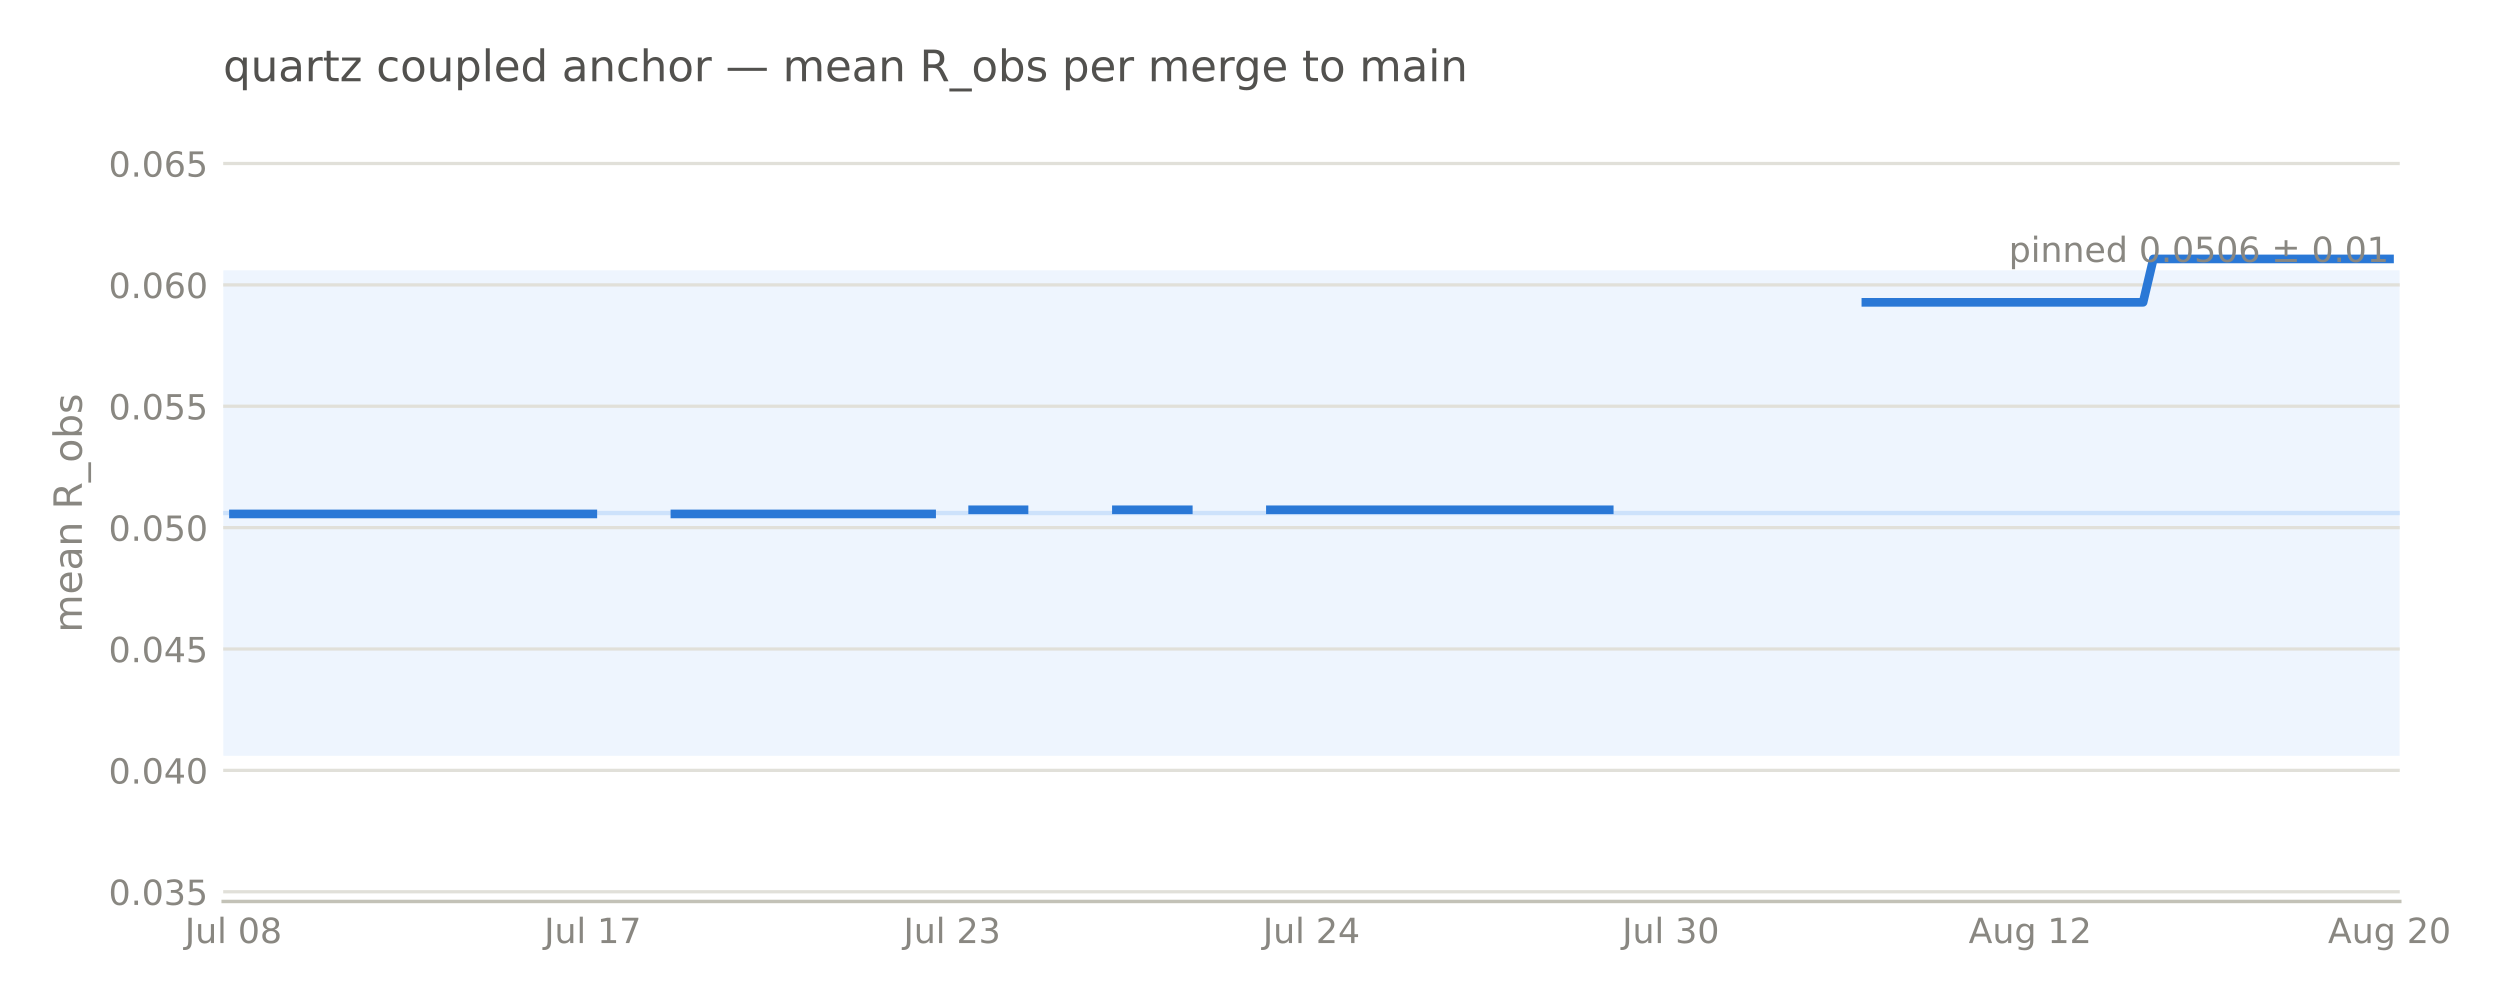
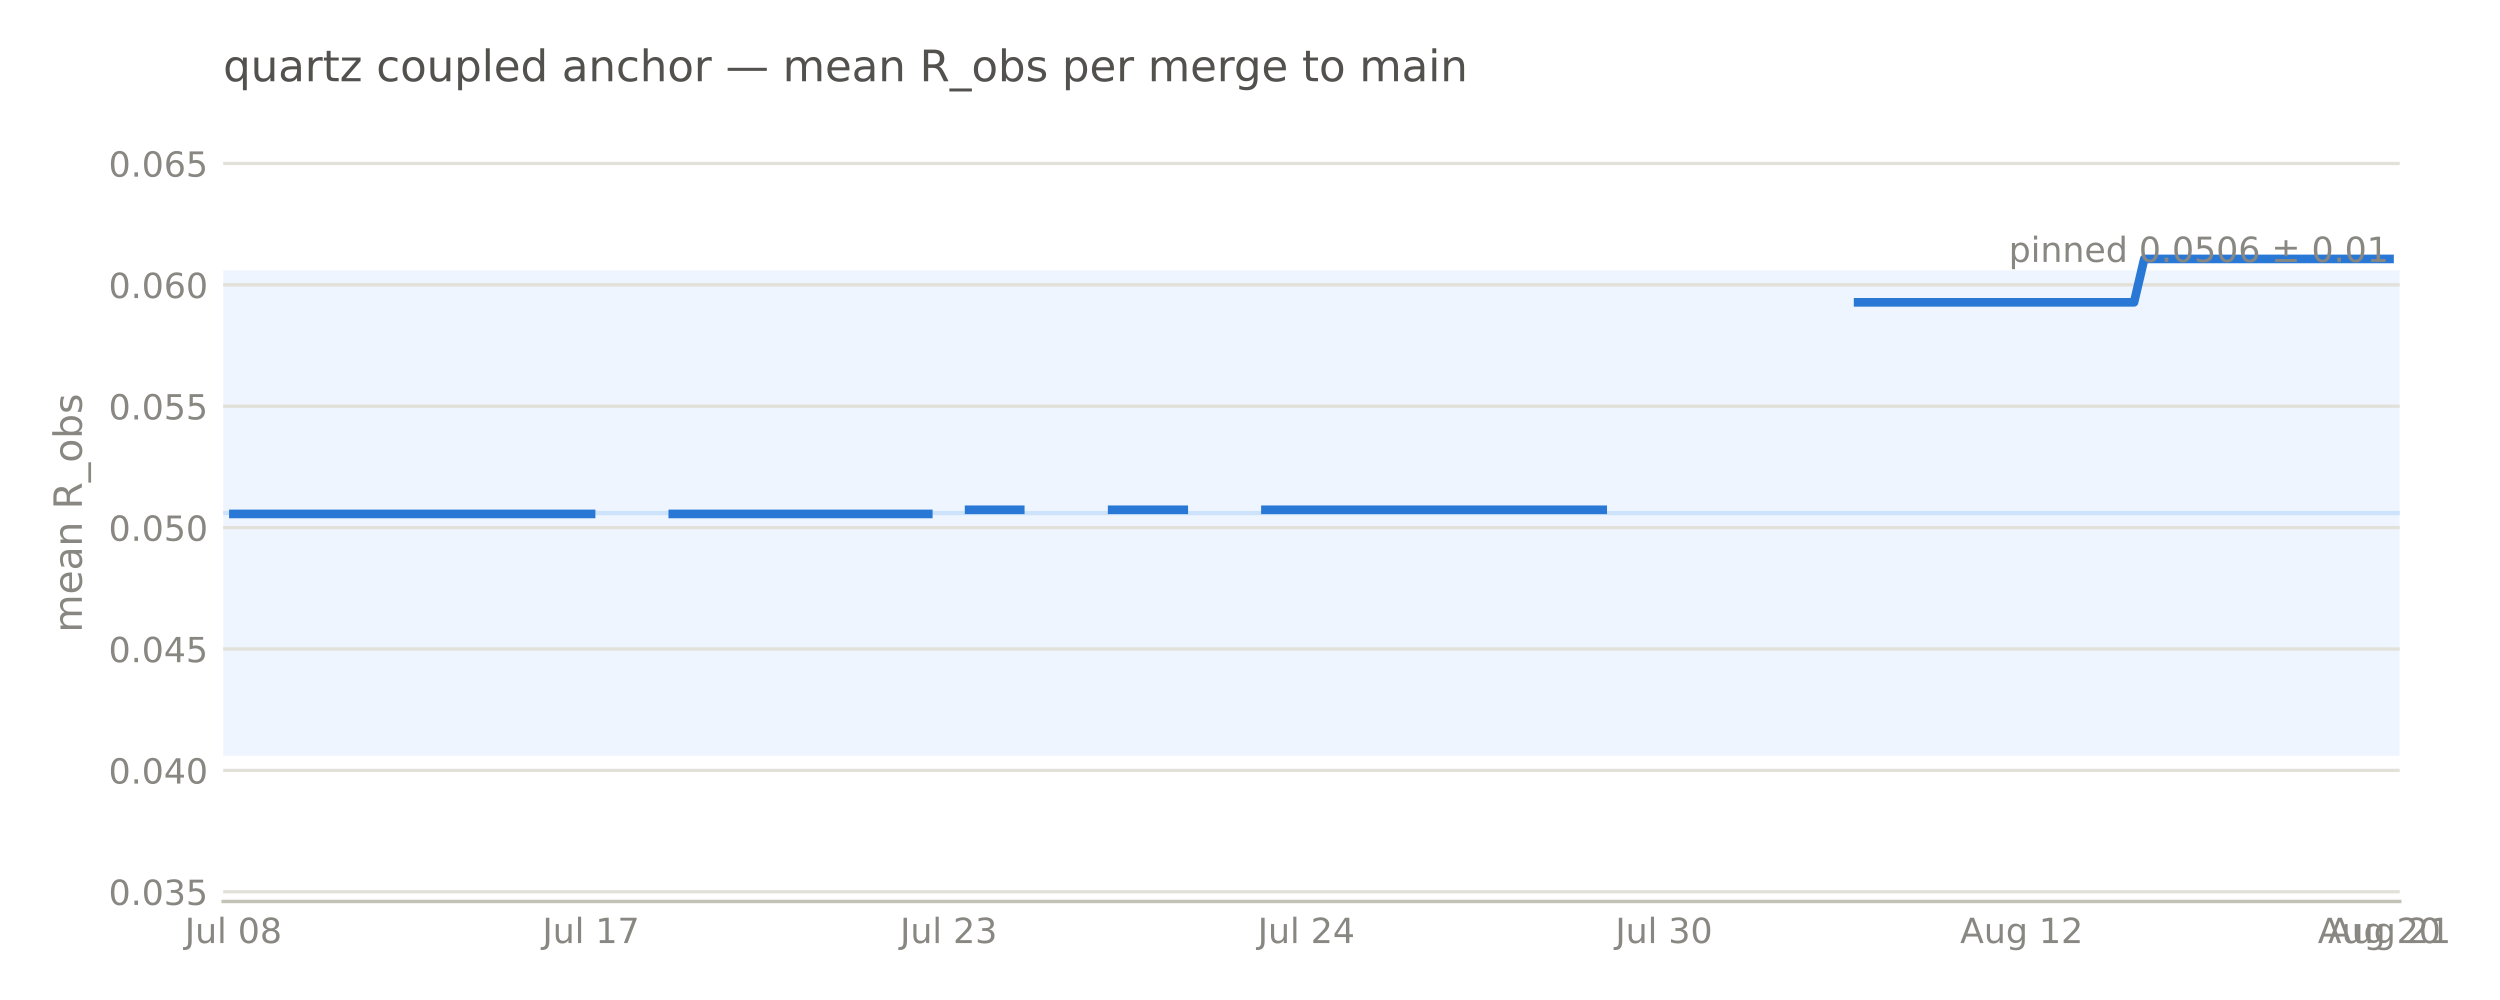
<svg xmlns="http://www.w3.org/2000/svg" width="576pt" height="230.4pt" viewBox="0 0 576 230.4" version="1.1">
  <defs>
    <style type="text/css">*{stroke-linejoin: round; stroke-linecap: butt}</style>
  </defs>
  <g id="figure_1">
    <g id="patch_1">
      <path d="M 0 230.4  L 576 230.4  L 576 0  L 0 0  L 0 230.4  z " style="fill: none; opacity: 0" />
    </g>
    <g id="axes_1">
      <g id="patch_2">
-         <path d="M 51.422 207.698  L 552.906 207.698  L 552.906 28.72  L 51.422 28.72  L 51.422 207.698  z " style="fill: none" />
+         <path d="M 51.422 207.698  L 552.896 207.698  L 552.896 28.72  L 51.422 28.72  L 51.422 207.698  z " style="fill: none" />
      </g>
      <g id="patch_3">
-         <path d="M 51.422 174.14  L 552.906 174.14  L 552.906 62.278  L 51.422 62.278  z " clip-path="url(#pbd918b5594)" style="fill: #cde2fb; opacity: 0.35" />
+         <path d="M 51.422 174.14  L 552.896 174.14  L 552.896 62.278  L 51.422 62.278  z " clip-path="url(#pd6af1511f3)" style="fill: #cde2fb; opacity: 0.35" />
      </g>
      <g id="matplotlib.axis_1">
        <g id="xtick_1">
          <g id="line2d_1" />
          <g id="text_1">
-             <text style="font-size: 8px; font-family: 'DejaVu Sans', 'Bitstream Vera Sans', 'Computer Modern Sans Serif', 'Lucida Grande', 'Verdana', 'Geneva', 'Lucid', 'Arial', 'Helvetica', 'Avant Garde', sans-serif; text-anchor: middle; fill: #898781" x="53.788" y="217.277" transform="rotate(-0 53.7876 217.2769)">Jul 08</text>
+             <text style="font-size: 8px; font-family: 'DejaVu Sans', 'Bitstream Vera Sans', 'Computer Modern Sans Serif', 'Lucida Grande', 'Verdana', 'Geneva', 'Lucid', 'Arial', 'Helvetica', 'Avant Garde', sans-serif; text-anchor: middle; fill: #898781" x="53.776" y="217.277" transform="rotate(-0 53.77645 217.2769)">Jul 08</text>
          </g>
        </g>
        <g id="xtick_2">
          <g id="line2d_2" />
          <g id="text_2">
-             <text style="font-size: 8px; font-family: 'DejaVu Sans', 'Bitstream Vera Sans', 'Computer Modern Sans Serif', 'Lucida Grande', 'Verdana', 'Geneva', 'Lucid', 'Arial', 'Helvetica', 'Avant Garde', sans-serif; text-anchor: middle; fill: #898781" x="136.58" y="217.277" transform="rotate(-0 136.5797 217.2769)">Jul 17</text>
+             <text style="font-size: 8px; font-family: 'DejaVu Sans', 'Bitstream Vera Sans', 'Computer Modern Sans Serif', 'Lucida Grande', 'Verdana', 'Geneva', 'Lucid', 'Arial', 'Helvetica', 'Avant Garde', sans-serif; text-anchor: middle; fill: #898781" x="136.178" y="217.277" transform="rotate(-0 136.1782 217.2769)">Jul 17</text>
          </g>
        </g>
        <g id="xtick_3">
          <g id="line2d_3" />
          <g id="text_3">
-             <text style="font-size: 8px; font-family: 'DejaVu Sans', 'Bitstream Vera Sans', 'Computer Modern Sans Serif', 'Lucida Grande', 'Verdana', 'Geneva', 'Lucid', 'Arial', 'Helvetica', 'Avant Garde', sans-serif; text-anchor: middle; fill: #898781" x="219.372" y="217.277" transform="rotate(-0 219.3718 217.2769)">Jul 23</text>
+             <text style="font-size: 8px; font-family: 'DejaVu Sans', 'Bitstream Vera Sans', 'Computer Modern Sans Serif', 'Lucida Grande', 'Verdana', 'Geneva', 'Lucid', 'Arial', 'Helvetica', 'Avant Garde', sans-serif; text-anchor: middle; fill: #898781" x="218.58" y="217.277" transform="rotate(-0 218.58 217.2769)">Jul 23</text>
          </g>
        </g>
        <g id="xtick_4">
          <g id="line2d_4" />
          <g id="text_4">
-             <text style="font-size: 8px; font-family: 'DejaVu Sans', 'Bitstream Vera Sans', 'Computer Modern Sans Serif', 'Lucida Grande', 'Verdana', 'Geneva', 'Lucid', 'Arial', 'Helvetica', 'Avant Garde', sans-serif; text-anchor: middle; fill: #898781" x="302.164" y="217.277" transform="rotate(-0 302.1639 217.2769)">Jul 24</text>
+             <text style="font-size: 8px; font-family: 'DejaVu Sans', 'Bitstream Vera Sans', 'Computer Modern Sans Serif', 'Lucida Grande', 'Verdana', 'Geneva', 'Lucid', 'Arial', 'Helvetica', 'Avant Garde', sans-serif; text-anchor: middle; fill: #898781" x="300.982" y="217.277" transform="rotate(-0 300.9818 217.2769)">Jul 24</text>
          </g>
        </g>
        <g id="xtick_5">
          <g id="line2d_5" />
          <g id="text_5">
-             <text style="font-size: 8px; font-family: 'DejaVu Sans', 'Bitstream Vera Sans', 'Computer Modern Sans Serif', 'Lucida Grande', 'Verdana', 'Geneva', 'Lucid', 'Arial', 'Helvetica', 'Avant Garde', sans-serif; text-anchor: middle; fill: #898781" x="384.956" y="217.277" transform="rotate(-0 384.956 217.2769)">Jul 30</text>
+             <text style="font-size: 8px; font-family: 'DejaVu Sans', 'Bitstream Vera Sans', 'Computer Modern Sans Serif', 'Lucida Grande', 'Verdana', 'Geneva', 'Lucid', 'Arial', 'Helvetica', 'Avant Garde', sans-serif; text-anchor: middle; fill: #898781" x="383.384" y="217.277" transform="rotate(-0 383.3836 217.2769)">Jul 30</text>
          </g>
        </g>
        <g id="xtick_6">
          <g id="line2d_6" />
          <g id="text_6">
-             <text style="font-size: 8px; font-family: 'DejaVu Sans', 'Bitstream Vera Sans', 'Computer Modern Sans Serif', 'Lucida Grande', 'Verdana', 'Geneva', 'Lucid', 'Arial', 'Helvetica', 'Avant Garde', sans-serif; text-anchor: middle; fill: #898781" x="467.748" y="217.276" transform="rotate(-0 467.7481 217.2763)">Aug 12</text>
+             <text style="font-size: 8px; font-family: 'DejaVu Sans', 'Bitstream Vera Sans', 'Computer Modern Sans Serif', 'Lucida Grande', 'Verdana', 'Geneva', 'Lucid', 'Arial', 'Helvetica', 'Avant Garde', sans-serif; text-anchor: middle; fill: #898781" x="465.785" y="217.276" transform="rotate(-0 465.7853 217.2763)">Aug 12</text>
          </g>
        </g>
        <g id="xtick_7">
          <g id="line2d_7" />
          <g id="text_7">
-             <text style="font-size: 8px; font-family: 'DejaVu Sans', 'Bitstream Vera Sans', 'Computer Modern Sans Serif', 'Lucida Grande', 'Verdana', 'Geneva', 'Lucid', 'Arial', 'Helvetica', 'Avant Garde', sans-serif; text-anchor: middle; fill: #898781" x="550.54" y="217.276" transform="rotate(-0 550.5402 217.2763)">Aug 20</text>
+             <text style="font-size: 8px; font-family: 'DejaVu Sans', 'Bitstream Vera Sans', 'Computer Modern Sans Serif', 'Lucida Grande', 'Verdana', 'Geneva', 'Lucid', 'Arial', 'Helvetica', 'Avant Garde', sans-serif; text-anchor: middle; fill: #898781" x="548.187" y="217.276" transform="rotate(-0 548.1871 217.2763)">Aug 20</text>
+           </g>
+         </g>
+         <g id="xtick_8">
+           <g id="line2d_8" />
+           <g id="text_8">
+             <text style="font-size: 8px; font-family: 'DejaVu Sans', 'Bitstream Vera Sans', 'Computer Modern Sans Serif', 'Lucida Grande', 'Verdana', 'Geneva', 'Lucid', 'Arial', 'Helvetica', 'Avant Garde', sans-serif; text-anchor: middle; fill: #898781" x="550.541" y="217.276" transform="rotate(-0 550.5414 217.2763)">Aug 21</text>
          </g>
        </g>
      </g>
      <g id="matplotlib.axis_2">
        <g id="ytick_1">
-           <g id="line2d_8">
-             <path d="M 51.422 205.461  L 552.906 205.461  " clip-path="url(#pbd918b5594)" style="fill: none; stroke: #e1e0d9; stroke-width: 0.75; stroke-linecap: square" />
+           <g id="line2d_9">
+             <path d="M 51.422 205.461  L 552.896 205.461  " clip-path="url(#pd6af1511f3)" style="fill: none; stroke: #e1e0d9; stroke-width: 0.75; stroke-linecap: square" />
          </g>
-           <g id="line2d_9" />
-           <g id="text_8">
+           <g id="line2d_10" />
+           <g id="text_9">
            <text style="font-size: 8px; font-family: 'DejaVu Sans', 'Bitstream Vera Sans', 'Computer Modern Sans Serif', 'Lucida Grande', 'Verdana', 'Geneva', 'Lucid', 'Arial', 'Helvetica', 'Avant Garde', sans-serif; text-anchor: end; fill: #898781" x="47.922" y="208.5" transform="rotate(-0 47.92211 208.5)">0.035</text>
          </g>
        </g>
        <g id="ytick_2">
-           <g id="line2d_10">
-             <path d="M 51.422 177.496  L 552.906 177.496  " clip-path="url(#pbd918b5594)" style="fill: none; stroke: #e1e0d9; stroke-width: 0.75; stroke-linecap: square" />
+           <g id="line2d_11">
+             <path d="M 51.422 177.496  L 552.896 177.496  " clip-path="url(#pd6af1511f3)" style="fill: none; stroke: #e1e0d9; stroke-width: 0.75; stroke-linecap: square" />
          </g>
-           <g id="line2d_11" />
-           <g id="text_9">
+           <g id="line2d_12" />
+           <g id="text_10">
            <text style="font-size: 8px; font-family: 'DejaVu Sans', 'Bitstream Vera Sans', 'Computer Modern Sans Serif', 'Lucida Grande', 'Verdana', 'Geneva', 'Lucid', 'Arial', 'Helvetica', 'Avant Garde', sans-serif; text-anchor: end; fill: #898781" x="47.922" y="180.535" transform="rotate(-0 47.92211 180.5346)">0.040</text>
          </g>
        </g>
        <g id="ytick_3">
-           <g id="line2d_12">
-             <path d="M 51.422 149.53  L 552.906 149.53  " clip-path="url(#pbd918b5594)" style="fill: none; stroke: #e1e0d9; stroke-width: 0.75; stroke-linecap: square" />
+           <g id="line2d_13">
+             <path d="M 51.422 149.53  L 552.896 149.53  " clip-path="url(#pd6af1511f3)" style="fill: none; stroke: #e1e0d9; stroke-width: 0.75; stroke-linecap: square" />
          </g>
-           <g id="line2d_13" />
-           <g id="text_10">
+           <g id="line2d_14" />
+           <g id="text_11">
            <text style="font-size: 8px; font-family: 'DejaVu Sans', 'Bitstream Vera Sans', 'Computer Modern Sans Serif', 'Lucida Grande', 'Verdana', 'Geneva', 'Lucid', 'Arial', 'Helvetica', 'Avant Garde', sans-serif; text-anchor: end; fill: #898781" x="47.922" y="152.569" transform="rotate(-0 47.92211 152.5693)">0.045</text>
          </g>
        </g>
        <g id="ytick_4">
-           <g id="line2d_14">
-             <path d="M 51.422 121.565  L 552.906 121.565  " clip-path="url(#pbd918b5594)" style="fill: none; stroke: #e1e0d9; stroke-width: 0.75; stroke-linecap: square" />
+           <g id="line2d_15">
+             <path d="M 51.422 121.565  L 552.896 121.565  " clip-path="url(#pd6af1511f3)" style="fill: none; stroke: #e1e0d9; stroke-width: 0.75; stroke-linecap: square" />
          </g>
-           <g id="line2d_15" />
-           <g id="text_11">
+           <g id="line2d_16" />
+           <g id="text_12">
            <text style="font-size: 8px; font-family: 'DejaVu Sans', 'Bitstream Vera Sans', 'Computer Modern Sans Serif', 'Lucida Grande', 'Verdana', 'Geneva', 'Lucid', 'Arial', 'Helvetica', 'Avant Garde', sans-serif; text-anchor: end; fill: #898781" x="47.922" y="124.604" transform="rotate(-0 47.92211 124.604)">0.050</text>
          </g>
        </g>
        <g id="ytick_5">
-           <g id="line2d_16">
-             <path d="M 51.422 93.6  L 552.906 93.6  " clip-path="url(#pbd918b5594)" style="fill: none; stroke: #e1e0d9; stroke-width: 0.75; stroke-linecap: square" />
+           <g id="line2d_17">
+             <path d="M 51.422 93.6  L 552.896 93.6  " clip-path="url(#pd6af1511f3)" style="fill: none; stroke: #e1e0d9; stroke-width: 0.75; stroke-linecap: square" />
          </g>
-           <g id="line2d_17" />
-           <g id="text_12">
+           <g id="line2d_18" />
+           <g id="text_13">
            <text style="font-size: 8px; font-family: 'DejaVu Sans', 'Bitstream Vera Sans', 'Computer Modern Sans Serif', 'Lucida Grande', 'Verdana', 'Geneva', 'Lucid', 'Arial', 'Helvetica', 'Avant Garde', sans-serif; text-anchor: end; fill: #898781" x="47.922" y="96.639" transform="rotate(-0 47.92211 96.63863)">0.055</text>
          </g>
        </g>
        <g id="ytick_6">
-           <g id="line2d_18">
-             <path d="M 51.422 65.634  L 552.906 65.634  " clip-path="url(#pbd918b5594)" style="fill: none; stroke: #e1e0d9; stroke-width: 0.75; stroke-linecap: square" />
+           <g id="line2d_19">
+             <path d="M 51.422 65.634  L 552.896 65.634  " clip-path="url(#pd6af1511f3)" style="fill: none; stroke: #e1e0d9; stroke-width: 0.75; stroke-linecap: square" />
          </g>
-           <g id="line2d_19" />
-           <g id="text_13">
+           <g id="line2d_20" />
+           <g id="text_14">
            <text style="font-size: 8px; font-family: 'DejaVu Sans', 'Bitstream Vera Sans', 'Computer Modern Sans Serif', 'Lucida Grande', 'Verdana', 'Geneva', 'Lucid', 'Arial', 'Helvetica', 'Avant Garde', sans-serif; text-anchor: end; fill: #898781" x="47.922" y="68.673" transform="rotate(-0 47.92211 68.6733)">0.060</text>
          </g>
        </g>
        <g id="ytick_7">
-           <g id="line2d_20">
-             <path d="M 51.422 37.669  L 552.906 37.669  " clip-path="url(#pbd918b5594)" style="fill: none; stroke: #e1e0d9; stroke-width: 0.75; stroke-linecap: square" />
+           <g id="line2d_21">
+             <path d="M 51.422 37.669  L 552.896 37.669  " clip-path="url(#pd6af1511f3)" style="fill: none; stroke: #e1e0d9; stroke-width: 0.75; stroke-linecap: square" />
          </g>
-           <g id="line2d_21" />
-           <g id="text_14">
+           <g id="line2d_22" />
+           <g id="text_15">
            <text style="font-size: 8px; font-family: 'DejaVu Sans', 'Bitstream Vera Sans', 'Computer Modern Sans Serif', 'Lucida Grande', 'Verdana', 'Geneva', 'Lucid', 'Arial', 'Helvetica', 'Avant Garde', sans-serif; text-anchor: end; fill: #898781" x="47.922" y="40.708" transform="rotate(-0 47.92211 40.70797)">0.065</text>
          </g>
        </g>
-         <g id="text_15">
+         <g id="text_16">
          <text style="font-size: 9px; font-family: 'DejaVu Sans', 'Bitstream Vera Sans', 'Computer Modern Sans Serif', 'Lucida Grande', 'Verdana', 'Geneva', 'Lucid', 'Arial', 'Helvetica', 'Avant Garde', sans-serif; text-anchor: middle; fill: #898781" x="18.858" y="118.209" transform="rotate(-90 18.8575 118.2091)">mean R_obs</text>
        </g>
      </g>
-       <g id="line2d_22">
-         <path d="M 51.422 118.209  L 552.906 118.209  " clip-path="url(#pbd918b5594)" style="fill: none; stroke: #cde2fb; stroke-linecap: square" />
+       <g id="line2d_23">
+         <path d="M 51.422 118.209  L 552.896 118.209  " clip-path="url(#pd6af1511f3)" style="fill: none; stroke: #cde2fb; stroke-linecap: square" />
      </g>
      <g id="patch_4">
-         <path d="M 51.422 207.698  L 552.906 207.698  " style="fill: none; stroke: #c3c2b7; stroke-width: 0.8; stroke-linejoin: miter; stroke-linecap: square" />
+         <path d="M 51.422 207.698  L 552.896 207.698  " style="fill: none; stroke: #c3c2b7; stroke-width: 0.8; stroke-linejoin: miter; stroke-linecap: square" />
      </g>
-       <g id="line2d_23">
-         <path d="M 53.788 118.409  L 136.58 118.409  M 155.504 118.409  L 214.641 118.409  M 224.103 117.455  L 235.93 117.455  M 257.22 117.455  L 273.778 117.455  M 292.702 117.455  L 370.763 117.455  M 429.9 69.652  L 493.768 69.652  L 496.134 59.661  L 550.54 59.661  L 550.54 59.661  " clip-path="url(#pbd918b5594)" style="fill: none; stroke: #2a78d6; stroke-width: 2; stroke-linecap: square" />
-       </g>
-       <g id="text_16">
-         <text style="font-size: 8px; font-family: 'DejaVu Sans', 'Bitstream Vera Sans', 'Computer Modern Sans Serif', 'Lucida Grande', 'Verdana', 'Geneva', 'Lucid', 'Arial', 'Helvetica', 'Avant Garde', sans-serif; text-anchor: end; fill: #898781" x="550.398" y="60.357" transform="rotate(-0 550.3982 60.35652)">pinned 0.0506 ± 0.01</text>
+       <g id="line2d_24">
+         <path d="M 53.776 118.409  L 136.178 118.409  M 155.013 118.409  L 213.871 118.409  M 223.289 117.455  L 235.06 117.455  M 256.249 117.455  L 272.73 117.455  M 291.564 117.455  L 369.258 117.455  M 428.116 69.652  L 491.683 69.652  L 494.037 59.661  L 550.541 59.66  L 550.541 59.66  " clip-path="url(#pd6af1511f3)" style="fill: none; stroke: #2a78d6; stroke-width: 2; stroke-linecap: square" />
      </g>
      <g id="text_17">
+         <text style="font-size: 8px; font-family: 'DejaVu Sans', 'Bitstream Vera Sans', 'Computer Modern Sans Serif', 'Lucida Grande', 'Verdana', 'Geneva', 'Lucid', 'Arial', 'Helvetica', 'Avant Garde', sans-serif; text-anchor: end; fill: #898781" x="550.388" y="60.357" transform="rotate(-0 550.3884 60.35652)">pinned 0.0506 ± 0.01</text>
+       </g>
+       <g id="text_18">
        <text style="font-size: 10px; font-family: 'DejaVu Sans', 'Bitstream Vera Sans', 'Computer Modern Sans Serif', 'Lucida Grande', 'Verdana', 'Geneva', 'Lucid', 'Arial', 'Helvetica', 'Avant Garde', sans-serif; text-anchor: start; fill: #52514e" x="51.422" y="18.72" transform="rotate(-0 51.42211 18.72)">quartz coupled anchor — mean R_obs per merge to main</text>
      </g>
    </g>
  </g>
  <defs>
-     <clipPath id="pbd918b5594">
-       <rect x="51.422" y="28.72" width="501.484" height="178.978" />
+     <clipPath id="pd6af1511f3">
+       <rect x="51.422" y="28.72" width="501.474" height="178.978" />
    </clipPath>
  </defs>
</svg>
